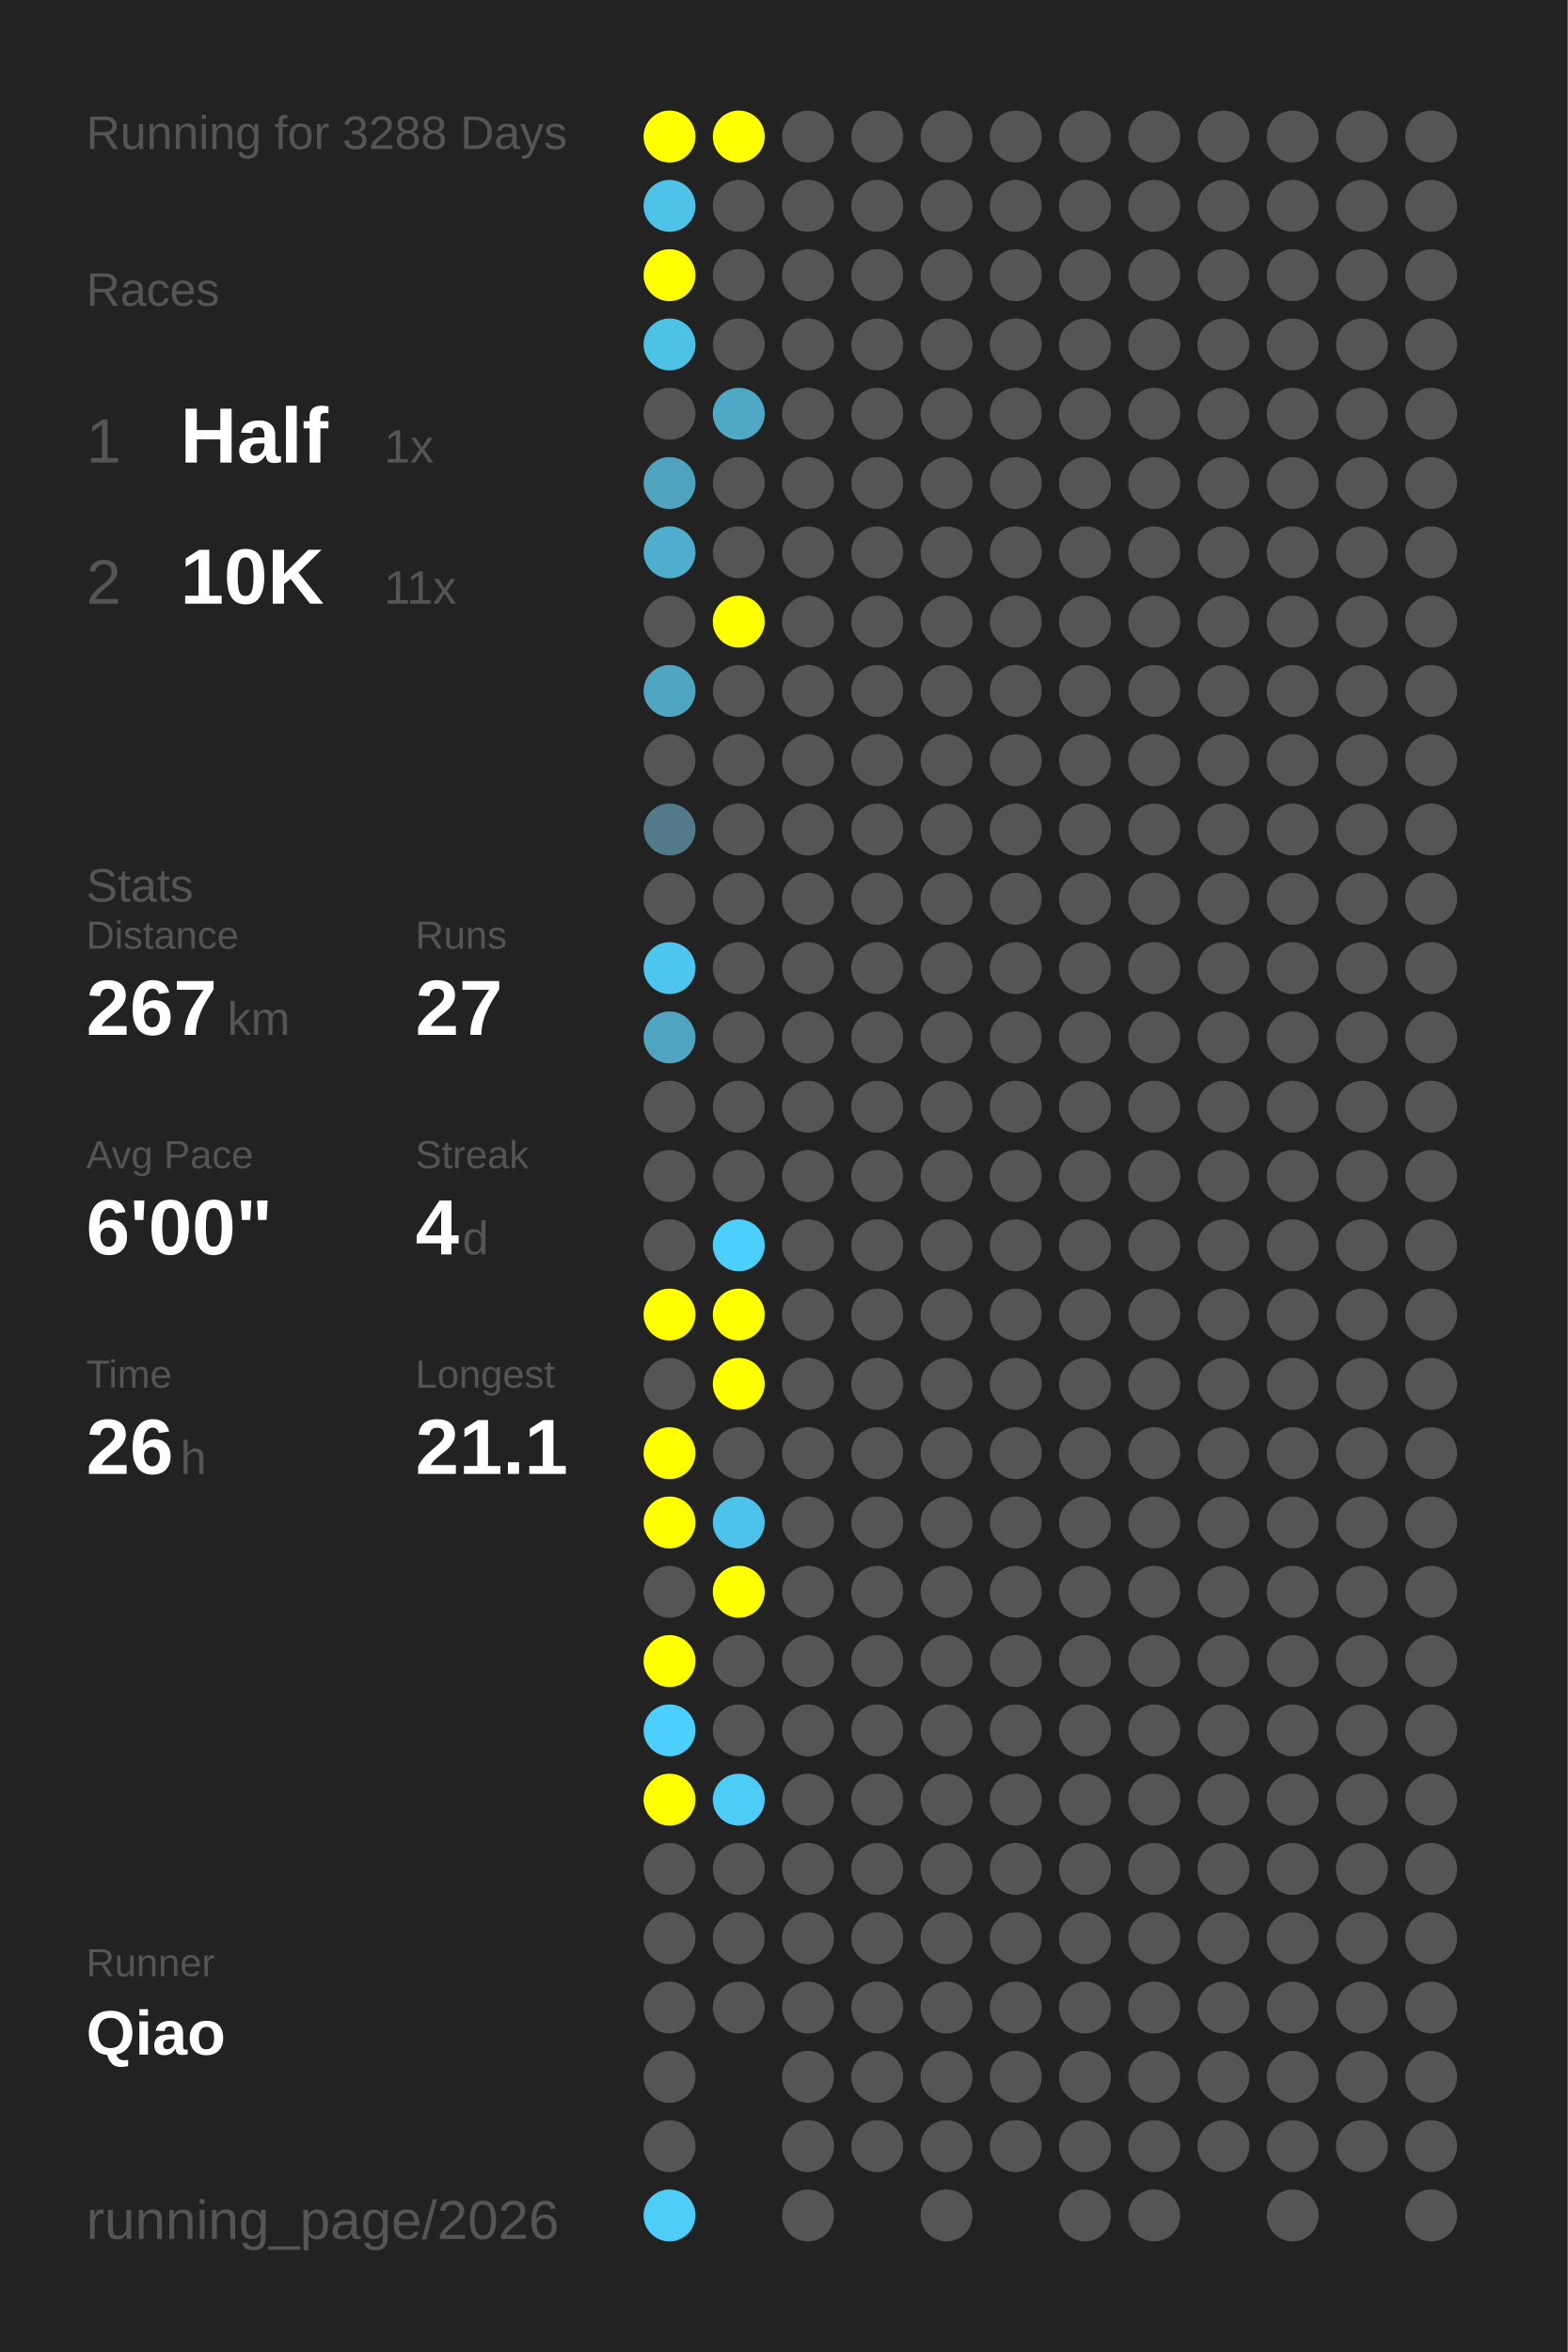
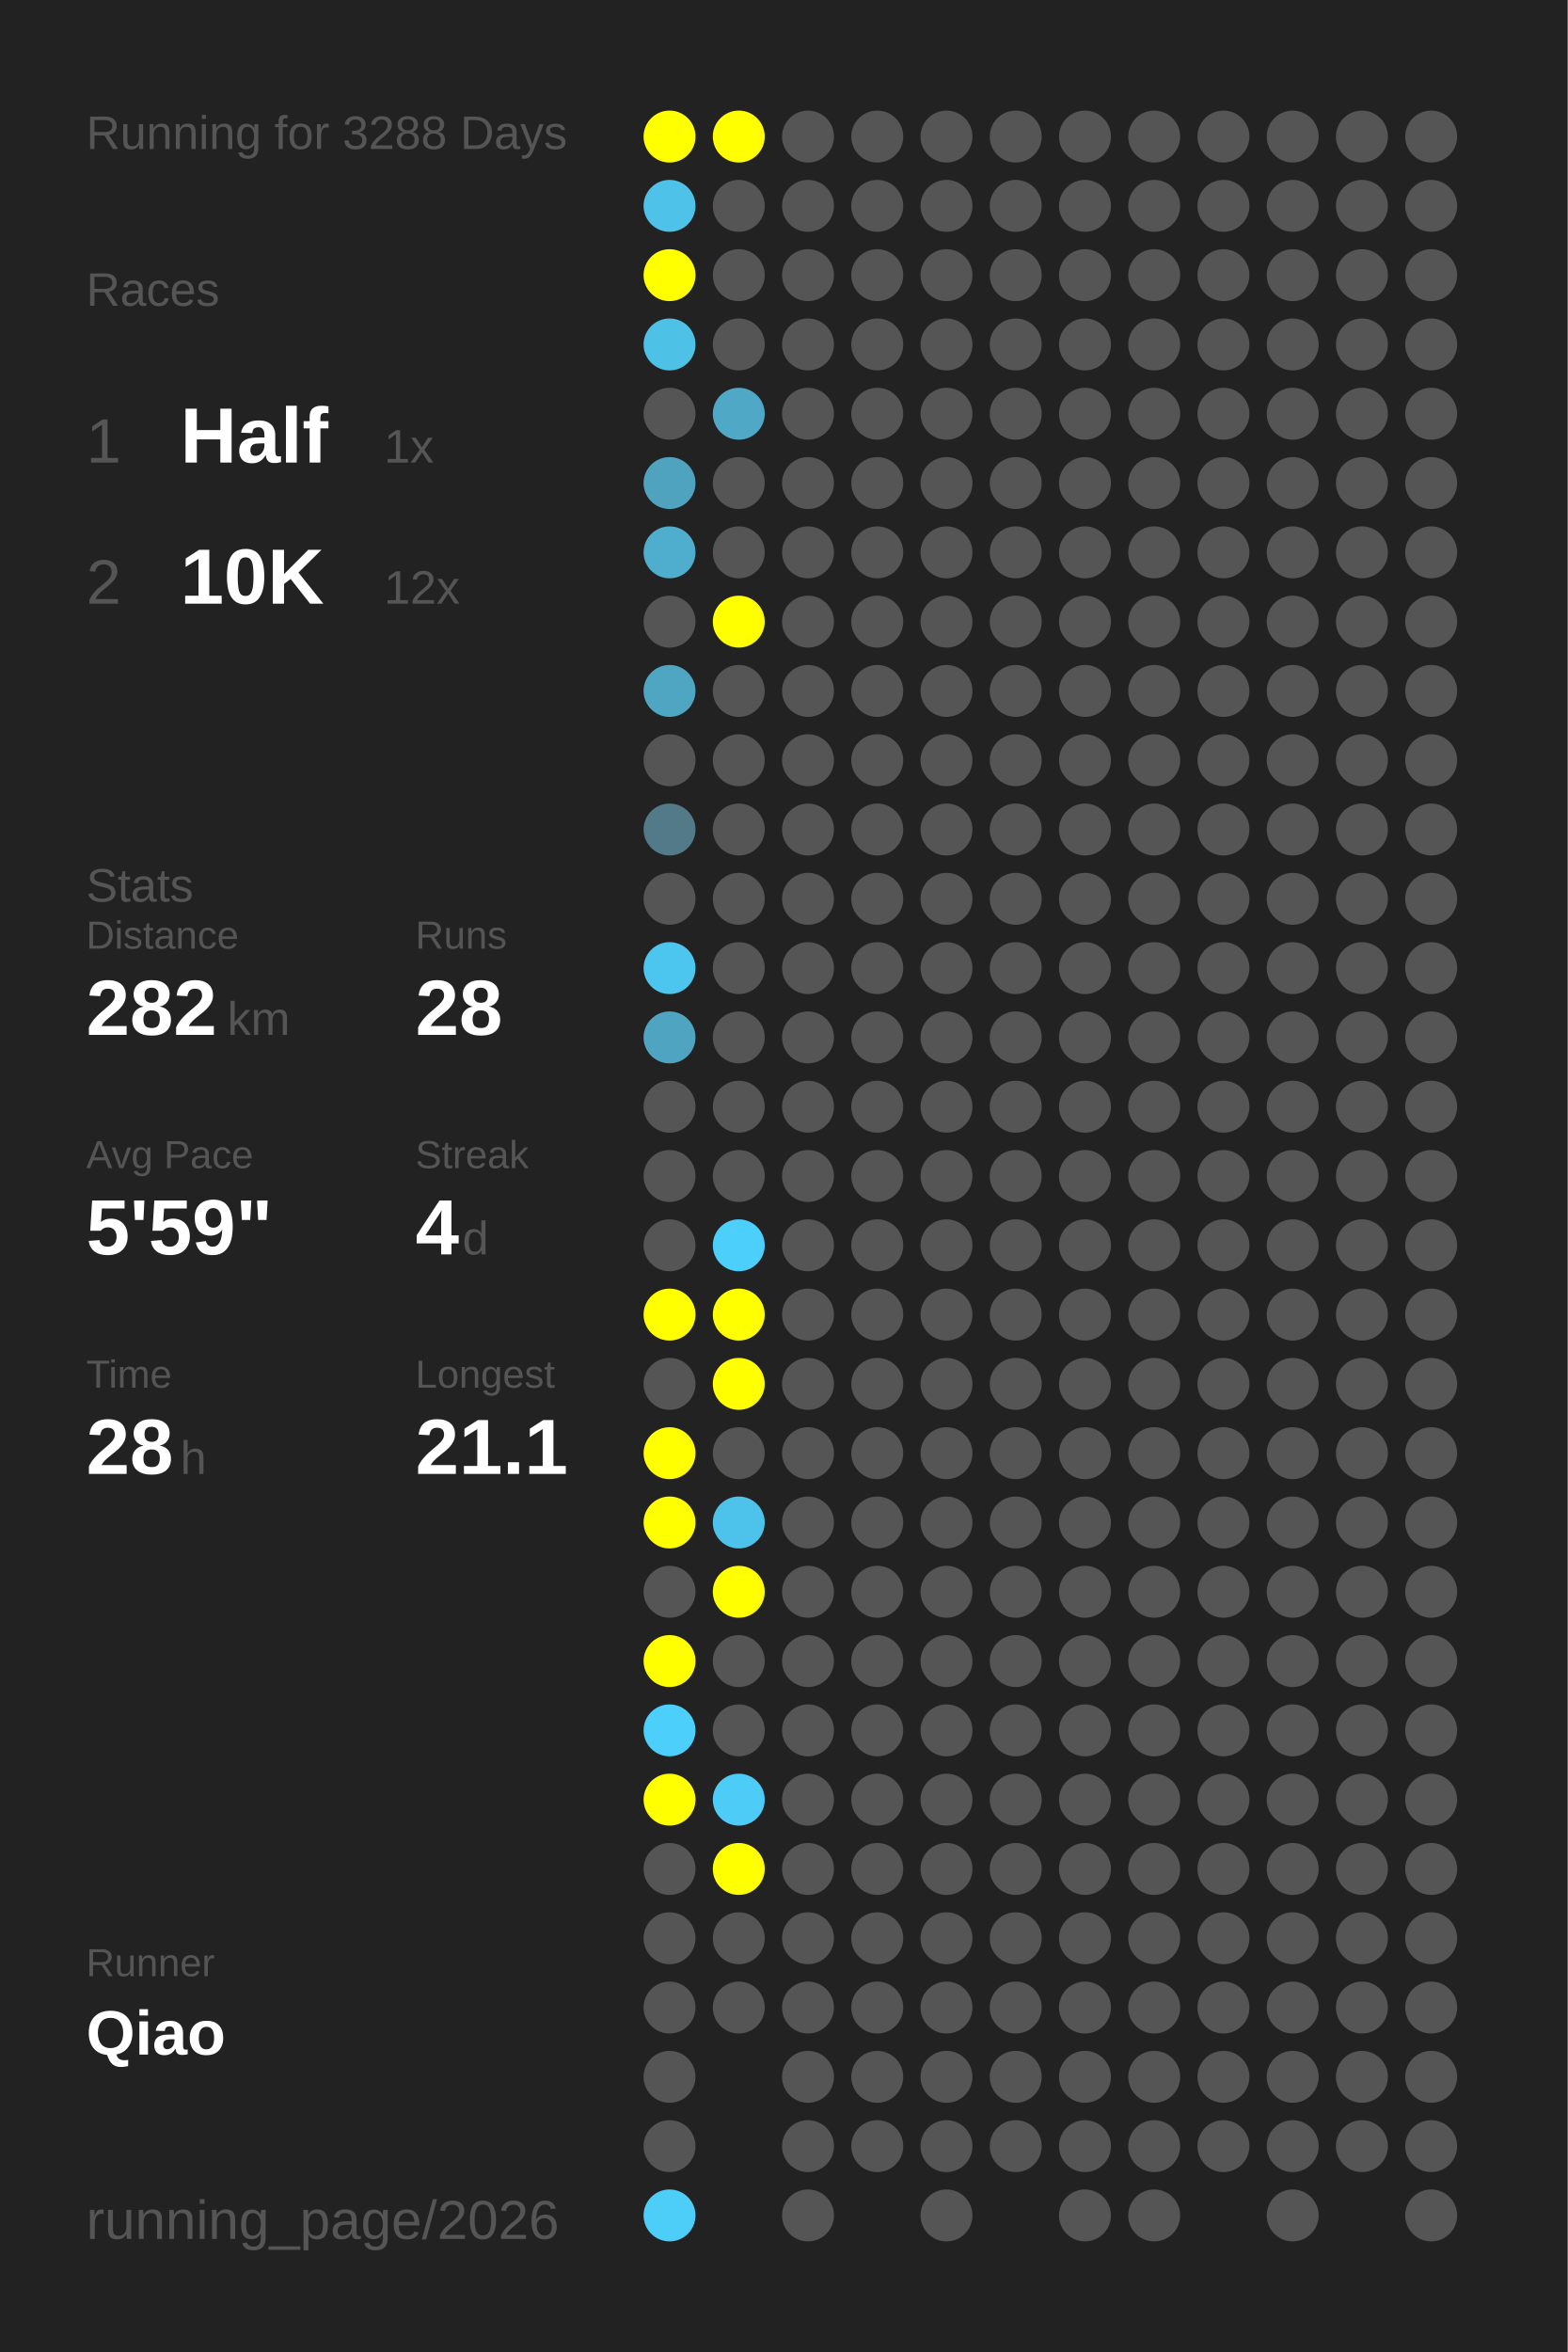
<svg xmlns="http://www.w3.org/2000/svg" baseProfile="full" height="300mm" version="1.1" viewBox="0,0,200,300" width="200mm">
  <defs />
  <rect fill="#222222" height="300" width="200" x="0" y="0" />
  <text fill="#555555" style="font-size:6px; font-family:Arial;" x="11" y="19">Running for 3288 Days</text>
  <text fill="#555555" style="font-size:6px; font-family:Arial;" x="11" y="39">Races</text>
  <text fill="#555555" style="font-size:8px; font-family:Arial;" x="11" y="59">1</text>
  <text fill="#FFFFFF" style="font-size:10px; font-family:Arial; font-weight:bold;" x="23" y="59">Half</text>
  <text fill="#555555" style="font-size:6px; font-family:Arial;" x="49" y="59">1x</text>
  <text fill="#555555" style="font-size:8px; font-family:Arial;" x="11" y="77">2</text>
  <text fill="#FFFFFF" style="font-size:10px; font-family:Arial; font-weight:bold;" x="23" y="77">10K</text>
-   <text fill="#555555" style="font-size:6px; font-family:Arial;" x="49" y="77">11x</text>
+   <text fill="#555555" style="font-size:6px; font-family:Arial;" x="49" y="77">12x</text>
  <text fill="#555555" style="font-size:6px; font-family:Arial;" x="11" y="115">Stats</text>
  <text fill="#555555" style="font-size:5px; font-family:Arial;" x="11" y="121">Distance</text>
-   <text fill="#FFFFFF" style="font-size:10px; font-family:Arial; font-weight:bold;" x="11" y="132">267</text>
+   <text fill="#FFFFFF" style="font-size:10px; font-family:Arial; font-weight:bold;" x="11" y="132">282</text>
  <text fill="#555555" style="font-size:6px; font-family:Arial;" x="29" y="132">km</text>
  <text fill="#555555" style="font-size:5px; font-family:Arial;" x="53" y="121">Runs</text>
-   <text fill="#FFFFFF" style="font-size:10px; font-family:Arial; font-weight:bold;" x="53" y="132">27</text>
+   <text fill="#FFFFFF" style="font-size:10px; font-family:Arial; font-weight:bold;" x="53" y="132">28</text>
  <text fill="#555555" style="font-size:5px; font-family:Arial;" x="11" y="149">Avg Pace</text>
-   <text fill="#FFFFFF" style="font-size:10px; font-family:Arial; font-weight:bold;" x="11" y="160">6'00"</text>
+   <text fill="#FFFFFF" style="font-size:10px; font-family:Arial; font-weight:bold;" x="11" y="160">5'59"</text>
  <text fill="#555555" style="font-size:5px; font-family:Arial;" x="53" y="149">Streak</text>
  <text fill="#FFFFFF" style="font-size:10px; font-family:Arial; font-weight:bold;" x="53" y="160">4</text>
  <text fill="#555555" style="font-size:6px; font-family:Arial;" x="59" y="160">d</text>
  <text fill="#555555" style="font-size:5px; font-family:Arial;" x="11" y="177">Time</text>
-   <text fill="#FFFFFF" style="font-size:10px; font-family:Arial; font-weight:bold;" x="11" y="188">26</text>
+   <text fill="#FFFFFF" style="font-size:10px; font-family:Arial; font-weight:bold;" x="11" y="188">28</text>
  <text fill="#555555" style="font-size:6px; font-family:Arial;" x="23" y="188">h</text>
  <text fill="#555555" style="font-size:5px; font-family:Arial;" x="53" y="177">Longest</text>
  <text fill="#FFFFFF" style="font-size:10px; font-family:Arial; font-weight:bold;" x="53" y="188">21.1</text>
  <text fill="#555555" style="font-size:5px; font-family:Arial;" x="11" y="252.065">Runner</text>
  <text fill="#FFFFFF" style="font-size:8px; font-family:Arial; font-weight:bold;" x="11" y="262.065">Qiao</text>
  <text fill="#555555" style="font-size:7px; font-family:Arial;" x="11" y="285.581">running_page/2026</text>
  <circle cx="85.417" cy="17.419" fill="#FFFF00" r="3.312" />
  <circle cx="85.417" cy="26.258" fill="#4ec2e9" r="3.312" />
  <circle cx="85.417" cy="35.097" fill="#FFFF00" r="3.312" />
  <circle cx="85.417" cy="43.935" fill="#4ec1e7" r="3.312" />
  <circle cx="85.417" cy="52.774" fill="#555555" r="3.312" />
  <circle cx="85.417" cy="61.613" fill="#4fa3bf" r="3.312" />
  <circle cx="85.417" cy="70.452" fill="#4faece" r="3.312" />
  <circle cx="85.417" cy="79.29" fill="#555555" r="3.312" />
  <circle cx="85.417" cy="88.129" fill="#4fa6c3" r="3.312" />
  <circle cx="85.417" cy="96.968" fill="#555555" r="3.312" />
  <circle cx="85.417" cy="105.806" fill="#527a88" r="3.312" />
  <circle cx="85.417" cy="114.645" fill="#555555" r="3.312" />
  <circle cx="85.417" cy="123.484" fill="#4dc6ef" r="3.312" />
  <circle cx="85.417" cy="132.323" fill="#4fa5c1" r="3.312" />
  <circle cx="85.417" cy="141.161" fill="#555555" r="3.312" />
  <circle cx="85.417" cy="150" fill="#555555" r="3.312" />
  <circle cx="85.417" cy="158.839" fill="#555555" r="3.312" />
  <circle cx="85.417" cy="167.677" fill="#FFFF00" r="3.312" />
  <circle cx="85.417" cy="176.516" fill="#555555" r="3.312" />
  <circle cx="85.417" cy="185.355" fill="#FFFF00" r="3.312" />
  <circle cx="85.417" cy="194.194" fill="#FFFF00" r="3.312" />
  <circle cx="85.417" cy="203.032" fill="#555555" r="3.312" />
  <circle cx="85.417" cy="211.871" fill="#FFFF00" r="3.312" />
  <circle cx="85.417" cy="220.71" fill="#4dcffb" r="3.312" />
  <circle cx="85.417" cy="229.548" fill="#FFFF00" r="3.312" />
  <circle cx="85.417" cy="238.387" fill="#555555" r="3.312" />
  <circle cx="85.417" cy="247.226" fill="#555555" r="3.312" />
  <circle cx="85.417" cy="256.065" fill="#555555" r="3.312" />
  <circle cx="85.417" cy="264.903" fill="#555555" r="3.312" />
  <circle cx="85.417" cy="273.742" fill="#555555" r="3.312" />
  <circle cx="85.417" cy="282.581" fill="#4dcef9" r="3.312" />
  <circle cx="94.25" cy="17.419" fill="#FFFF00" r="3.312" />
  <circle cx="94.25" cy="26.258" fill="#555555" r="3.312" />
  <circle cx="94.25" cy="35.097" fill="#555555" r="3.312" />
  <circle cx="94.25" cy="43.935" fill="#555555" r="3.312" />
  <circle cx="94.25" cy="52.774" fill="#4fa8c6" r="3.312" />
  <circle cx="94.25" cy="61.613" fill="#555555" r="3.312" />
  <circle cx="94.25" cy="70.452" fill="#555555" r="3.312" />
  <circle cx="94.25" cy="79.29" fill="#FFFF00" r="3.312" />
  <circle cx="94.25" cy="88.129" fill="#555555" r="3.312" />
  <circle cx="94.25" cy="96.968" fill="#555555" r="3.312" />
  <circle cx="94.25" cy="105.806" fill="#555555" r="3.312" />
  <circle cx="94.25" cy="114.645" fill="#555555" r="3.312" />
  <circle cx="94.25" cy="123.484" fill="#555555" r="3.312" />
  <circle cx="94.25" cy="132.323" fill="#555555" r="3.312" />
  <circle cx="94.25" cy="141.161" fill="#555555" r="3.312" />
  <circle cx="94.25" cy="150" fill="#555555" r="3.312" />
  <circle cx="94.25" cy="158.839" fill="#4dcffb" r="3.312" />
  <circle cx="94.25" cy="167.677" fill="#FFFF00" r="3.312" />
  <circle cx="94.25" cy="176.516" fill="#FFFF00" r="3.312" />
  <circle cx="94.25" cy="185.355" fill="#555555" r="3.312" />
  <circle cx="94.25" cy="194.194" fill="#4dc2ea" r="3.312" />
  <circle cx="94.25" cy="203.032" fill="#FFFF00" r="3.312" />
  <circle cx="94.25" cy="211.871" fill="#555555" r="3.312" />
  <circle cx="94.25" cy="220.71" fill="#555555" r="3.312" />
  <circle cx="94.25" cy="229.548" fill="#4dccf7" r="3.312" />
-   <circle cx="94.25" cy="238.387" fill="#555555" r="3.312" />
+   <circle cx="94.25" cy="238.387" fill="#FFFF00" r="3.312" />
  <circle cx="94.25" cy="247.226" fill="#555555" r="3.312" />
  <circle cx="94.25" cy="256.065" fill="#555555" r="3.312" />
  <circle cx="103.083" cy="17.419" fill="#555555" r="3.312" />
  <circle cx="103.083" cy="26.258" fill="#555555" r="3.312" />
  <circle cx="103.083" cy="35.097" fill="#555555" r="3.312" />
  <circle cx="103.083" cy="43.935" fill="#555555" r="3.312" />
  <circle cx="103.083" cy="52.774" fill="#555555" r="3.312" />
  <circle cx="103.083" cy="61.613" fill="#555555" r="3.312" />
  <circle cx="103.083" cy="70.452" fill="#555555" r="3.312" />
  <circle cx="103.083" cy="79.29" fill="#555555" r="3.312" />
  <circle cx="103.083" cy="88.129" fill="#555555" r="3.312" />
  <circle cx="103.083" cy="96.968" fill="#555555" r="3.312" />
  <circle cx="103.083" cy="105.806" fill="#555555" r="3.312" />
  <circle cx="103.083" cy="114.645" fill="#555555" r="3.312" />
  <circle cx="103.083" cy="123.484" fill="#555555" r="3.312" />
  <circle cx="103.083" cy="132.323" fill="#555555" r="3.312" />
  <circle cx="103.083" cy="141.161" fill="#555555" r="3.312" />
  <circle cx="103.083" cy="150" fill="#555555" r="3.312" />
  <circle cx="103.083" cy="158.839" fill="#555555" r="3.312" />
  <circle cx="103.083" cy="167.677" fill="#555555" r="3.312" />
  <circle cx="103.083" cy="176.516" fill="#555555" r="3.312" />
  <circle cx="103.083" cy="185.355" fill="#555555" r="3.312" />
  <circle cx="103.083" cy="194.194" fill="#555555" r="3.312" />
  <circle cx="103.083" cy="203.032" fill="#555555" r="3.312" />
  <circle cx="103.083" cy="211.871" fill="#555555" r="3.312" />
  <circle cx="103.083" cy="220.71" fill="#555555" r="3.312" />
  <circle cx="103.083" cy="229.548" fill="#555555" r="3.312" />
  <circle cx="103.083" cy="238.387" fill="#555555" r="3.312" />
  <circle cx="103.083" cy="247.226" fill="#555555" r="3.312" />
  <circle cx="103.083" cy="256.065" fill="#555555" r="3.312" />
  <circle cx="103.083" cy="264.903" fill="#555555" r="3.312" />
  <circle cx="103.083" cy="273.742" fill="#555555" r="3.312" />
  <circle cx="103.083" cy="282.581" fill="#555555" r="3.312" />
  <circle cx="111.917" cy="17.419" fill="#555555" r="3.312" />
  <circle cx="111.917" cy="26.258" fill="#555555" r="3.312" />
  <circle cx="111.917" cy="35.097" fill="#555555" r="3.312" />
  <circle cx="111.917" cy="43.935" fill="#555555" r="3.312" />
  <circle cx="111.917" cy="52.774" fill="#555555" r="3.312" />
  <circle cx="111.917" cy="61.613" fill="#555555" r="3.312" />
  <circle cx="111.917" cy="70.452" fill="#555555" r="3.312" />
  <circle cx="111.917" cy="79.29" fill="#555555" r="3.312" />
  <circle cx="111.917" cy="88.129" fill="#555555" r="3.312" />
  <circle cx="111.917" cy="96.968" fill="#555555" r="3.312" />
  <circle cx="111.917" cy="105.806" fill="#555555" r="3.312" />
  <circle cx="111.917" cy="114.645" fill="#555555" r="3.312" />
  <circle cx="111.917" cy="123.484" fill="#555555" r="3.312" />
  <circle cx="111.917" cy="132.323" fill="#555555" r="3.312" />
  <circle cx="111.917" cy="141.161" fill="#555555" r="3.312" />
  <circle cx="111.917" cy="150" fill="#555555" r="3.312" />
  <circle cx="111.917" cy="158.839" fill="#555555" r="3.312" />
  <circle cx="111.917" cy="167.677" fill="#555555" r="3.312" />
  <circle cx="111.917" cy="176.516" fill="#555555" r="3.312" />
  <circle cx="111.917" cy="185.355" fill="#555555" r="3.312" />
  <circle cx="111.917" cy="194.194" fill="#555555" r="3.312" />
  <circle cx="111.917" cy="203.032" fill="#555555" r="3.312" />
  <circle cx="111.917" cy="211.871" fill="#555555" r="3.312" />
  <circle cx="111.917" cy="220.71" fill="#555555" r="3.312" />
  <circle cx="111.917" cy="229.548" fill="#555555" r="3.312" />
  <circle cx="111.917" cy="238.387" fill="#555555" r="3.312" />
  <circle cx="111.917" cy="247.226" fill="#555555" r="3.312" />
  <circle cx="111.917" cy="256.065" fill="#555555" r="3.312" />
  <circle cx="111.917" cy="264.903" fill="#555555" r="3.312" />
  <circle cx="111.917" cy="273.742" fill="#555555" r="3.312" />
  <circle cx="120.75" cy="17.419" fill="#555555" r="3.312" />
  <circle cx="120.75" cy="26.258" fill="#555555" r="3.312" />
  <circle cx="120.75" cy="35.097" fill="#555555" r="3.312" />
  <circle cx="120.75" cy="43.935" fill="#555555" r="3.312" />
  <circle cx="120.75" cy="52.774" fill="#555555" r="3.312" />
  <circle cx="120.75" cy="61.613" fill="#555555" r="3.312" />
  <circle cx="120.75" cy="70.452" fill="#555555" r="3.312" />
  <circle cx="120.75" cy="79.29" fill="#555555" r="3.312" />
  <circle cx="120.75" cy="88.129" fill="#555555" r="3.312" />
  <circle cx="120.75" cy="96.968" fill="#555555" r="3.312" />
  <circle cx="120.75" cy="105.806" fill="#555555" r="3.312" />
  <circle cx="120.75" cy="114.645" fill="#555555" r="3.312" />
  <circle cx="120.75" cy="123.484" fill="#555555" r="3.312" />
  <circle cx="120.75" cy="132.323" fill="#555555" r="3.312" />
  <circle cx="120.75" cy="141.161" fill="#555555" r="3.312" />
  <circle cx="120.75" cy="150" fill="#555555" r="3.312" />
  <circle cx="120.75" cy="158.839" fill="#555555" r="3.312" />
  <circle cx="120.75" cy="167.677" fill="#555555" r="3.312" />
  <circle cx="120.75" cy="176.516" fill="#555555" r="3.312" />
  <circle cx="120.75" cy="185.355" fill="#555555" r="3.312" />
  <circle cx="120.75" cy="194.194" fill="#555555" r="3.312" />
  <circle cx="120.75" cy="203.032" fill="#555555" r="3.312" />
  <circle cx="120.75" cy="211.871" fill="#555555" r="3.312" />
  <circle cx="120.75" cy="220.71" fill="#555555" r="3.312" />
  <circle cx="120.75" cy="229.548" fill="#555555" r="3.312" />
  <circle cx="120.75" cy="238.387" fill="#555555" r="3.312" />
  <circle cx="120.75" cy="247.226" fill="#555555" r="3.312" />
  <circle cx="120.75" cy="256.065" fill="#555555" r="3.312" />
  <circle cx="120.75" cy="264.903" fill="#555555" r="3.312" />
  <circle cx="120.75" cy="273.742" fill="#555555" r="3.312" />
  <circle cx="120.75" cy="282.581" fill="#555555" r="3.312" />
  <circle cx="129.583" cy="17.419" fill="#555555" r="3.312" />
  <circle cx="129.583" cy="26.258" fill="#555555" r="3.312" />
  <circle cx="129.583" cy="35.097" fill="#555555" r="3.312" />
  <circle cx="129.583" cy="43.935" fill="#555555" r="3.312" />
  <circle cx="129.583" cy="52.774" fill="#555555" r="3.312" />
  <circle cx="129.583" cy="61.613" fill="#555555" r="3.312" />
  <circle cx="129.583" cy="70.452" fill="#555555" r="3.312" />
  <circle cx="129.583" cy="79.29" fill="#555555" r="3.312" />
  <circle cx="129.583" cy="88.129" fill="#555555" r="3.312" />
  <circle cx="129.583" cy="96.968" fill="#555555" r="3.312" />
  <circle cx="129.583" cy="105.806" fill="#555555" r="3.312" />
  <circle cx="129.583" cy="114.645" fill="#555555" r="3.312" />
  <circle cx="129.583" cy="123.484" fill="#555555" r="3.312" />
  <circle cx="129.583" cy="132.323" fill="#555555" r="3.312" />
  <circle cx="129.583" cy="141.161" fill="#555555" r="3.312" />
  <circle cx="129.583" cy="150" fill="#555555" r="3.312" />
  <circle cx="129.583" cy="158.839" fill="#555555" r="3.312" />
  <circle cx="129.583" cy="167.677" fill="#555555" r="3.312" />
  <circle cx="129.583" cy="176.516" fill="#555555" r="3.312" />
  <circle cx="129.583" cy="185.355" fill="#555555" r="3.312" />
  <circle cx="129.583" cy="194.194" fill="#555555" r="3.312" />
  <circle cx="129.583" cy="203.032" fill="#555555" r="3.312" />
  <circle cx="129.583" cy="211.871" fill="#555555" r="3.312" />
  <circle cx="129.583" cy="220.71" fill="#555555" r="3.312" />
  <circle cx="129.583" cy="229.548" fill="#555555" r="3.312" />
  <circle cx="129.583" cy="238.387" fill="#555555" r="3.312" />
  <circle cx="129.583" cy="247.226" fill="#555555" r="3.312" />
  <circle cx="129.583" cy="256.065" fill="#555555" r="3.312" />
  <circle cx="129.583" cy="264.903" fill="#555555" r="3.312" />
  <circle cx="129.583" cy="273.742" fill="#555555" r="3.312" />
  <circle cx="138.417" cy="17.419" fill="#555555" r="3.312" />
  <circle cx="138.417" cy="26.258" fill="#555555" r="3.312" />
  <circle cx="138.417" cy="35.097" fill="#555555" r="3.312" />
  <circle cx="138.417" cy="43.935" fill="#555555" r="3.312" />
  <circle cx="138.417" cy="52.774" fill="#555555" r="3.312" />
  <circle cx="138.417" cy="61.613" fill="#555555" r="3.312" />
  <circle cx="138.417" cy="70.452" fill="#555555" r="3.312" />
  <circle cx="138.417" cy="79.29" fill="#555555" r="3.312" />
  <circle cx="138.417" cy="88.129" fill="#555555" r="3.312" />
  <circle cx="138.417" cy="96.968" fill="#555555" r="3.312" />
  <circle cx="138.417" cy="105.806" fill="#555555" r="3.312" />
  <circle cx="138.417" cy="114.645" fill="#555555" r="3.312" />
  <circle cx="138.417" cy="123.484" fill="#555555" r="3.312" />
  <circle cx="138.417" cy="132.323" fill="#555555" r="3.312" />
  <circle cx="138.417" cy="141.161" fill="#555555" r="3.312" />
  <circle cx="138.417" cy="150" fill="#555555" r="3.312" />
  <circle cx="138.417" cy="158.839" fill="#555555" r="3.312" />
  <circle cx="138.417" cy="167.677" fill="#555555" r="3.312" />
  <circle cx="138.417" cy="176.516" fill="#555555" r="3.312" />
  <circle cx="138.417" cy="185.355" fill="#555555" r="3.312" />
  <circle cx="138.417" cy="194.194" fill="#555555" r="3.312" />
  <circle cx="138.417" cy="203.032" fill="#555555" r="3.312" />
  <circle cx="138.417" cy="211.871" fill="#555555" r="3.312" />
  <circle cx="138.417" cy="220.71" fill="#555555" r="3.312" />
  <circle cx="138.417" cy="229.548" fill="#555555" r="3.312" />
  <circle cx="138.417" cy="238.387" fill="#555555" r="3.312" />
  <circle cx="138.417" cy="247.226" fill="#555555" r="3.312" />
  <circle cx="138.417" cy="256.065" fill="#555555" r="3.312" />
  <circle cx="138.417" cy="264.903" fill="#555555" r="3.312" />
  <circle cx="138.417" cy="273.742" fill="#555555" r="3.312" />
  <circle cx="138.417" cy="282.581" fill="#555555" r="3.312" />
  <circle cx="147.25" cy="17.419" fill="#555555" r="3.312" />
  <circle cx="147.25" cy="26.258" fill="#555555" r="3.312" />
  <circle cx="147.25" cy="35.097" fill="#555555" r="3.312" />
  <circle cx="147.25" cy="43.935" fill="#555555" r="3.312" />
  <circle cx="147.25" cy="52.774" fill="#555555" r="3.312" />
  <circle cx="147.25" cy="61.613" fill="#555555" r="3.312" />
  <circle cx="147.25" cy="70.452" fill="#555555" r="3.312" />
  <circle cx="147.25" cy="79.29" fill="#555555" r="3.312" />
  <circle cx="147.25" cy="88.129" fill="#555555" r="3.312" />
  <circle cx="147.25" cy="96.968" fill="#555555" r="3.312" />
  <circle cx="147.25" cy="105.806" fill="#555555" r="3.312" />
  <circle cx="147.25" cy="114.645" fill="#555555" r="3.312" />
  <circle cx="147.25" cy="123.484" fill="#555555" r="3.312" />
  <circle cx="147.25" cy="132.323" fill="#555555" r="3.312" />
  <circle cx="147.25" cy="141.161" fill="#555555" r="3.312" />
  <circle cx="147.25" cy="150" fill="#555555" r="3.312" />
  <circle cx="147.25" cy="158.839" fill="#555555" r="3.312" />
  <circle cx="147.25" cy="167.677" fill="#555555" r="3.312" />
  <circle cx="147.25" cy="176.516" fill="#555555" r="3.312" />
  <circle cx="147.25" cy="185.355" fill="#555555" r="3.312" />
  <circle cx="147.25" cy="194.194" fill="#555555" r="3.312" />
  <circle cx="147.25" cy="203.032" fill="#555555" r="3.312" />
  <circle cx="147.25" cy="211.871" fill="#555555" r="3.312" />
  <circle cx="147.25" cy="220.71" fill="#555555" r="3.312" />
  <circle cx="147.25" cy="229.548" fill="#555555" r="3.312" />
  <circle cx="147.25" cy="238.387" fill="#555555" r="3.312" />
  <circle cx="147.25" cy="247.226" fill="#555555" r="3.312" />
  <circle cx="147.25" cy="256.065" fill="#555555" r="3.312" />
  <circle cx="147.25" cy="264.903" fill="#555555" r="3.312" />
  <circle cx="147.25" cy="273.742" fill="#555555" r="3.312" />
  <circle cx="147.25" cy="282.581" fill="#555555" r="3.312" />
  <circle cx="156.083" cy="17.419" fill="#555555" r="3.312" />
  <circle cx="156.083" cy="26.258" fill="#555555" r="3.312" />
  <circle cx="156.083" cy="35.097" fill="#555555" r="3.312" />
  <circle cx="156.083" cy="43.935" fill="#555555" r="3.312" />
  <circle cx="156.083" cy="52.774" fill="#555555" r="3.312" />
  <circle cx="156.083" cy="61.613" fill="#555555" r="3.312" />
  <circle cx="156.083" cy="70.452" fill="#555555" r="3.312" />
  <circle cx="156.083" cy="79.29" fill="#555555" r="3.312" />
  <circle cx="156.083" cy="88.129" fill="#555555" r="3.312" />
  <circle cx="156.083" cy="96.968" fill="#555555" r="3.312" />
  <circle cx="156.083" cy="105.806" fill="#555555" r="3.312" />
  <circle cx="156.083" cy="114.645" fill="#555555" r="3.312" />
  <circle cx="156.083" cy="123.484" fill="#555555" r="3.312" />
  <circle cx="156.083" cy="132.323" fill="#555555" r="3.312" />
  <circle cx="156.083" cy="141.161" fill="#555555" r="3.312" />
  <circle cx="156.083" cy="150" fill="#555555" r="3.312" />
  <circle cx="156.083" cy="158.839" fill="#555555" r="3.312" />
  <circle cx="156.083" cy="167.677" fill="#555555" r="3.312" />
  <circle cx="156.083" cy="176.516" fill="#555555" r="3.312" />
  <circle cx="156.083" cy="185.355" fill="#555555" r="3.312" />
  <circle cx="156.083" cy="194.194" fill="#555555" r="3.312" />
  <circle cx="156.083" cy="203.032" fill="#555555" r="3.312" />
  <circle cx="156.083" cy="211.871" fill="#555555" r="3.312" />
  <circle cx="156.083" cy="220.71" fill="#555555" r="3.312" />
  <circle cx="156.083" cy="229.548" fill="#555555" r="3.312" />
  <circle cx="156.083" cy="238.387" fill="#555555" r="3.312" />
  <circle cx="156.083" cy="247.226" fill="#555555" r="3.312" />
  <circle cx="156.083" cy="256.065" fill="#555555" r="3.312" />
  <circle cx="156.083" cy="264.903" fill="#555555" r="3.312" />
  <circle cx="156.083" cy="273.742" fill="#555555" r="3.312" />
  <circle cx="164.917" cy="17.419" fill="#555555" r="3.312" />
  <circle cx="164.917" cy="26.258" fill="#555555" r="3.312" />
  <circle cx="164.917" cy="35.097" fill="#555555" r="3.312" />
  <circle cx="164.917" cy="43.935" fill="#555555" r="3.312" />
  <circle cx="164.917" cy="52.774" fill="#555555" r="3.312" />
  <circle cx="164.917" cy="61.613" fill="#555555" r="3.312" />
  <circle cx="164.917" cy="70.452" fill="#555555" r="3.312" />
  <circle cx="164.917" cy="79.29" fill="#555555" r="3.312" />
  <circle cx="164.917" cy="88.129" fill="#555555" r="3.312" />
  <circle cx="164.917" cy="96.968" fill="#555555" r="3.312" />
  <circle cx="164.917" cy="105.806" fill="#555555" r="3.312" />
  <circle cx="164.917" cy="114.645" fill="#555555" r="3.312" />
  <circle cx="164.917" cy="123.484" fill="#555555" r="3.312" />
  <circle cx="164.917" cy="132.323" fill="#555555" r="3.312" />
  <circle cx="164.917" cy="141.161" fill="#555555" r="3.312" />
  <circle cx="164.917" cy="150" fill="#555555" r="3.312" />
  <circle cx="164.917" cy="158.839" fill="#555555" r="3.312" />
  <circle cx="164.917" cy="167.677" fill="#555555" r="3.312" />
  <circle cx="164.917" cy="176.516" fill="#555555" r="3.312" />
  <circle cx="164.917" cy="185.355" fill="#555555" r="3.312" />
  <circle cx="164.917" cy="194.194" fill="#555555" r="3.312" />
  <circle cx="164.917" cy="203.032" fill="#555555" r="3.312" />
  <circle cx="164.917" cy="211.871" fill="#555555" r="3.312" />
  <circle cx="164.917" cy="220.71" fill="#555555" r="3.312" />
  <circle cx="164.917" cy="229.548" fill="#555555" r="3.312" />
  <circle cx="164.917" cy="238.387" fill="#555555" r="3.312" />
  <circle cx="164.917" cy="247.226" fill="#555555" r="3.312" />
  <circle cx="164.917" cy="256.065" fill="#555555" r="3.312" />
  <circle cx="164.917" cy="264.903" fill="#555555" r="3.312" />
  <circle cx="164.917" cy="273.742" fill="#555555" r="3.312" />
  <circle cx="164.917" cy="282.581" fill="#555555" r="3.312" />
  <circle cx="173.75" cy="17.419" fill="#555555" r="3.312" />
  <circle cx="173.75" cy="26.258" fill="#555555" r="3.312" />
  <circle cx="173.75" cy="35.097" fill="#555555" r="3.312" />
  <circle cx="173.75" cy="43.935" fill="#555555" r="3.312" />
  <circle cx="173.75" cy="52.774" fill="#555555" r="3.312" />
  <circle cx="173.75" cy="61.613" fill="#555555" r="3.312" />
  <circle cx="173.75" cy="70.452" fill="#555555" r="3.312" />
  <circle cx="173.75" cy="79.29" fill="#555555" r="3.312" />
  <circle cx="173.75" cy="88.129" fill="#555555" r="3.312" />
  <circle cx="173.75" cy="96.968" fill="#555555" r="3.312" />
  <circle cx="173.75" cy="105.806" fill="#555555" r="3.312" />
  <circle cx="173.75" cy="114.645" fill="#555555" r="3.312" />
  <circle cx="173.75" cy="123.484" fill="#555555" r="3.312" />
  <circle cx="173.75" cy="132.323" fill="#555555" r="3.312" />
  <circle cx="173.75" cy="141.161" fill="#555555" r="3.312" />
  <circle cx="173.75" cy="150" fill="#555555" r="3.312" />
  <circle cx="173.75" cy="158.839" fill="#555555" r="3.312" />
  <circle cx="173.75" cy="167.677" fill="#555555" r="3.312" />
  <circle cx="173.75" cy="176.516" fill="#555555" r="3.312" />
  <circle cx="173.75" cy="185.355" fill="#555555" r="3.312" />
  <circle cx="173.75" cy="194.194" fill="#555555" r="3.312" />
  <circle cx="173.75" cy="203.032" fill="#555555" r="3.312" />
  <circle cx="173.75" cy="211.871" fill="#555555" r="3.312" />
  <circle cx="173.75" cy="220.71" fill="#555555" r="3.312" />
  <circle cx="173.75" cy="229.548" fill="#555555" r="3.312" />
  <circle cx="173.75" cy="238.387" fill="#555555" r="3.312" />
  <circle cx="173.75" cy="247.226" fill="#555555" r="3.312" />
  <circle cx="173.75" cy="256.065" fill="#555555" r="3.312" />
  <circle cx="173.75" cy="264.903" fill="#555555" r="3.312" />
  <circle cx="173.75" cy="273.742" fill="#555555" r="3.312" />
  <circle cx="182.583" cy="17.419" fill="#555555" r="3.312" />
  <circle cx="182.583" cy="26.258" fill="#555555" r="3.312" />
  <circle cx="182.583" cy="35.097" fill="#555555" r="3.312" />
  <circle cx="182.583" cy="43.935" fill="#555555" r="3.312" />
  <circle cx="182.583" cy="52.774" fill="#555555" r="3.312" />
  <circle cx="182.583" cy="61.613" fill="#555555" r="3.312" />
  <circle cx="182.583" cy="70.452" fill="#555555" r="3.312" />
  <circle cx="182.583" cy="79.29" fill="#555555" r="3.312" />
  <circle cx="182.583" cy="88.129" fill="#555555" r="3.312" />
  <circle cx="182.583" cy="96.968" fill="#555555" r="3.312" />
  <circle cx="182.583" cy="105.806" fill="#555555" r="3.312" />
  <circle cx="182.583" cy="114.645" fill="#555555" r="3.312" />
  <circle cx="182.583" cy="123.484" fill="#555555" r="3.312" />
  <circle cx="182.583" cy="132.323" fill="#555555" r="3.312" />
  <circle cx="182.583" cy="141.161" fill="#555555" r="3.312" />
  <circle cx="182.583" cy="150" fill="#555555" r="3.312" />
  <circle cx="182.583" cy="158.839" fill="#555555" r="3.312" />
  <circle cx="182.583" cy="167.677" fill="#555555" r="3.312" />
  <circle cx="182.583" cy="176.516" fill="#555555" r="3.312" />
  <circle cx="182.583" cy="185.355" fill="#555555" r="3.312" />
  <circle cx="182.583" cy="194.194" fill="#555555" r="3.312" />
  <circle cx="182.583" cy="203.032" fill="#555555" r="3.312" />
  <circle cx="182.583" cy="211.871" fill="#555555" r="3.312" />
  <circle cx="182.583" cy="220.71" fill="#555555" r="3.312" />
  <circle cx="182.583" cy="229.548" fill="#555555" r="3.312" />
  <circle cx="182.583" cy="238.387" fill="#555555" r="3.312" />
  <circle cx="182.583" cy="247.226" fill="#555555" r="3.312" />
  <circle cx="182.583" cy="256.065" fill="#555555" r="3.312" />
  <circle cx="182.583" cy="264.903" fill="#555555" r="3.312" />
  <circle cx="182.583" cy="273.742" fill="#555555" r="3.312" />
  <circle cx="182.583" cy="282.581" fill="#555555" r="3.312" />
</svg>
